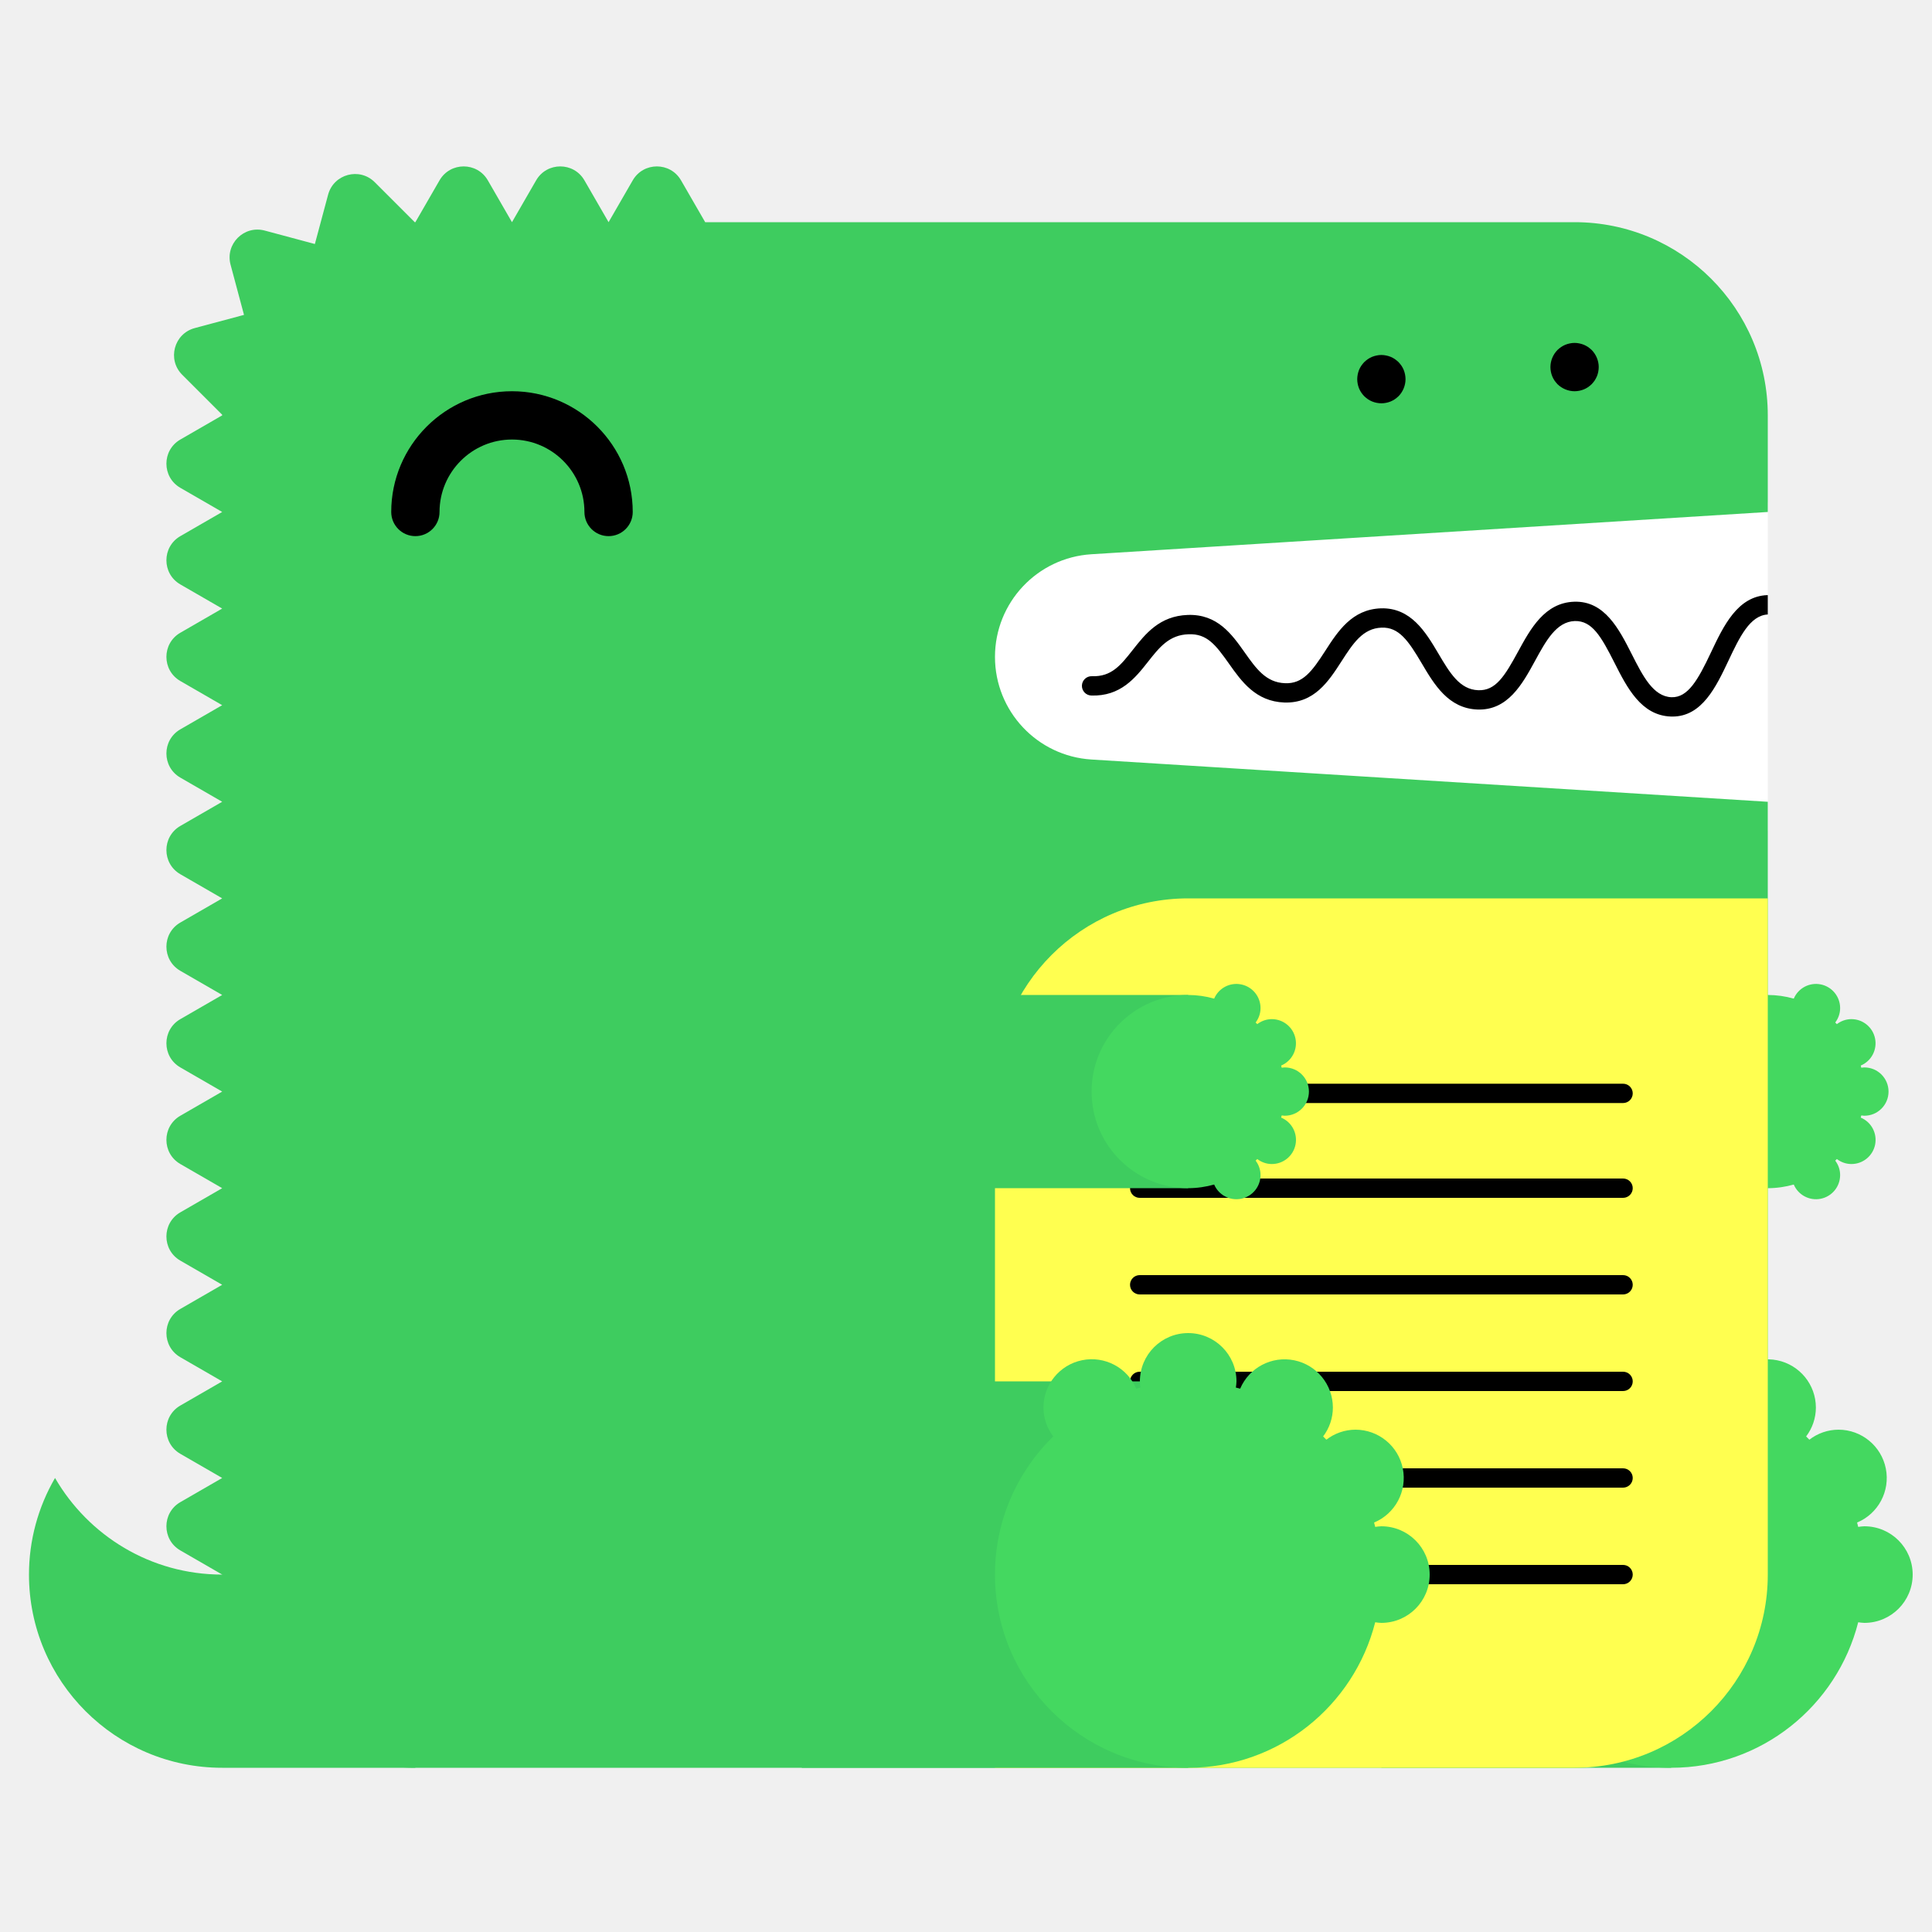
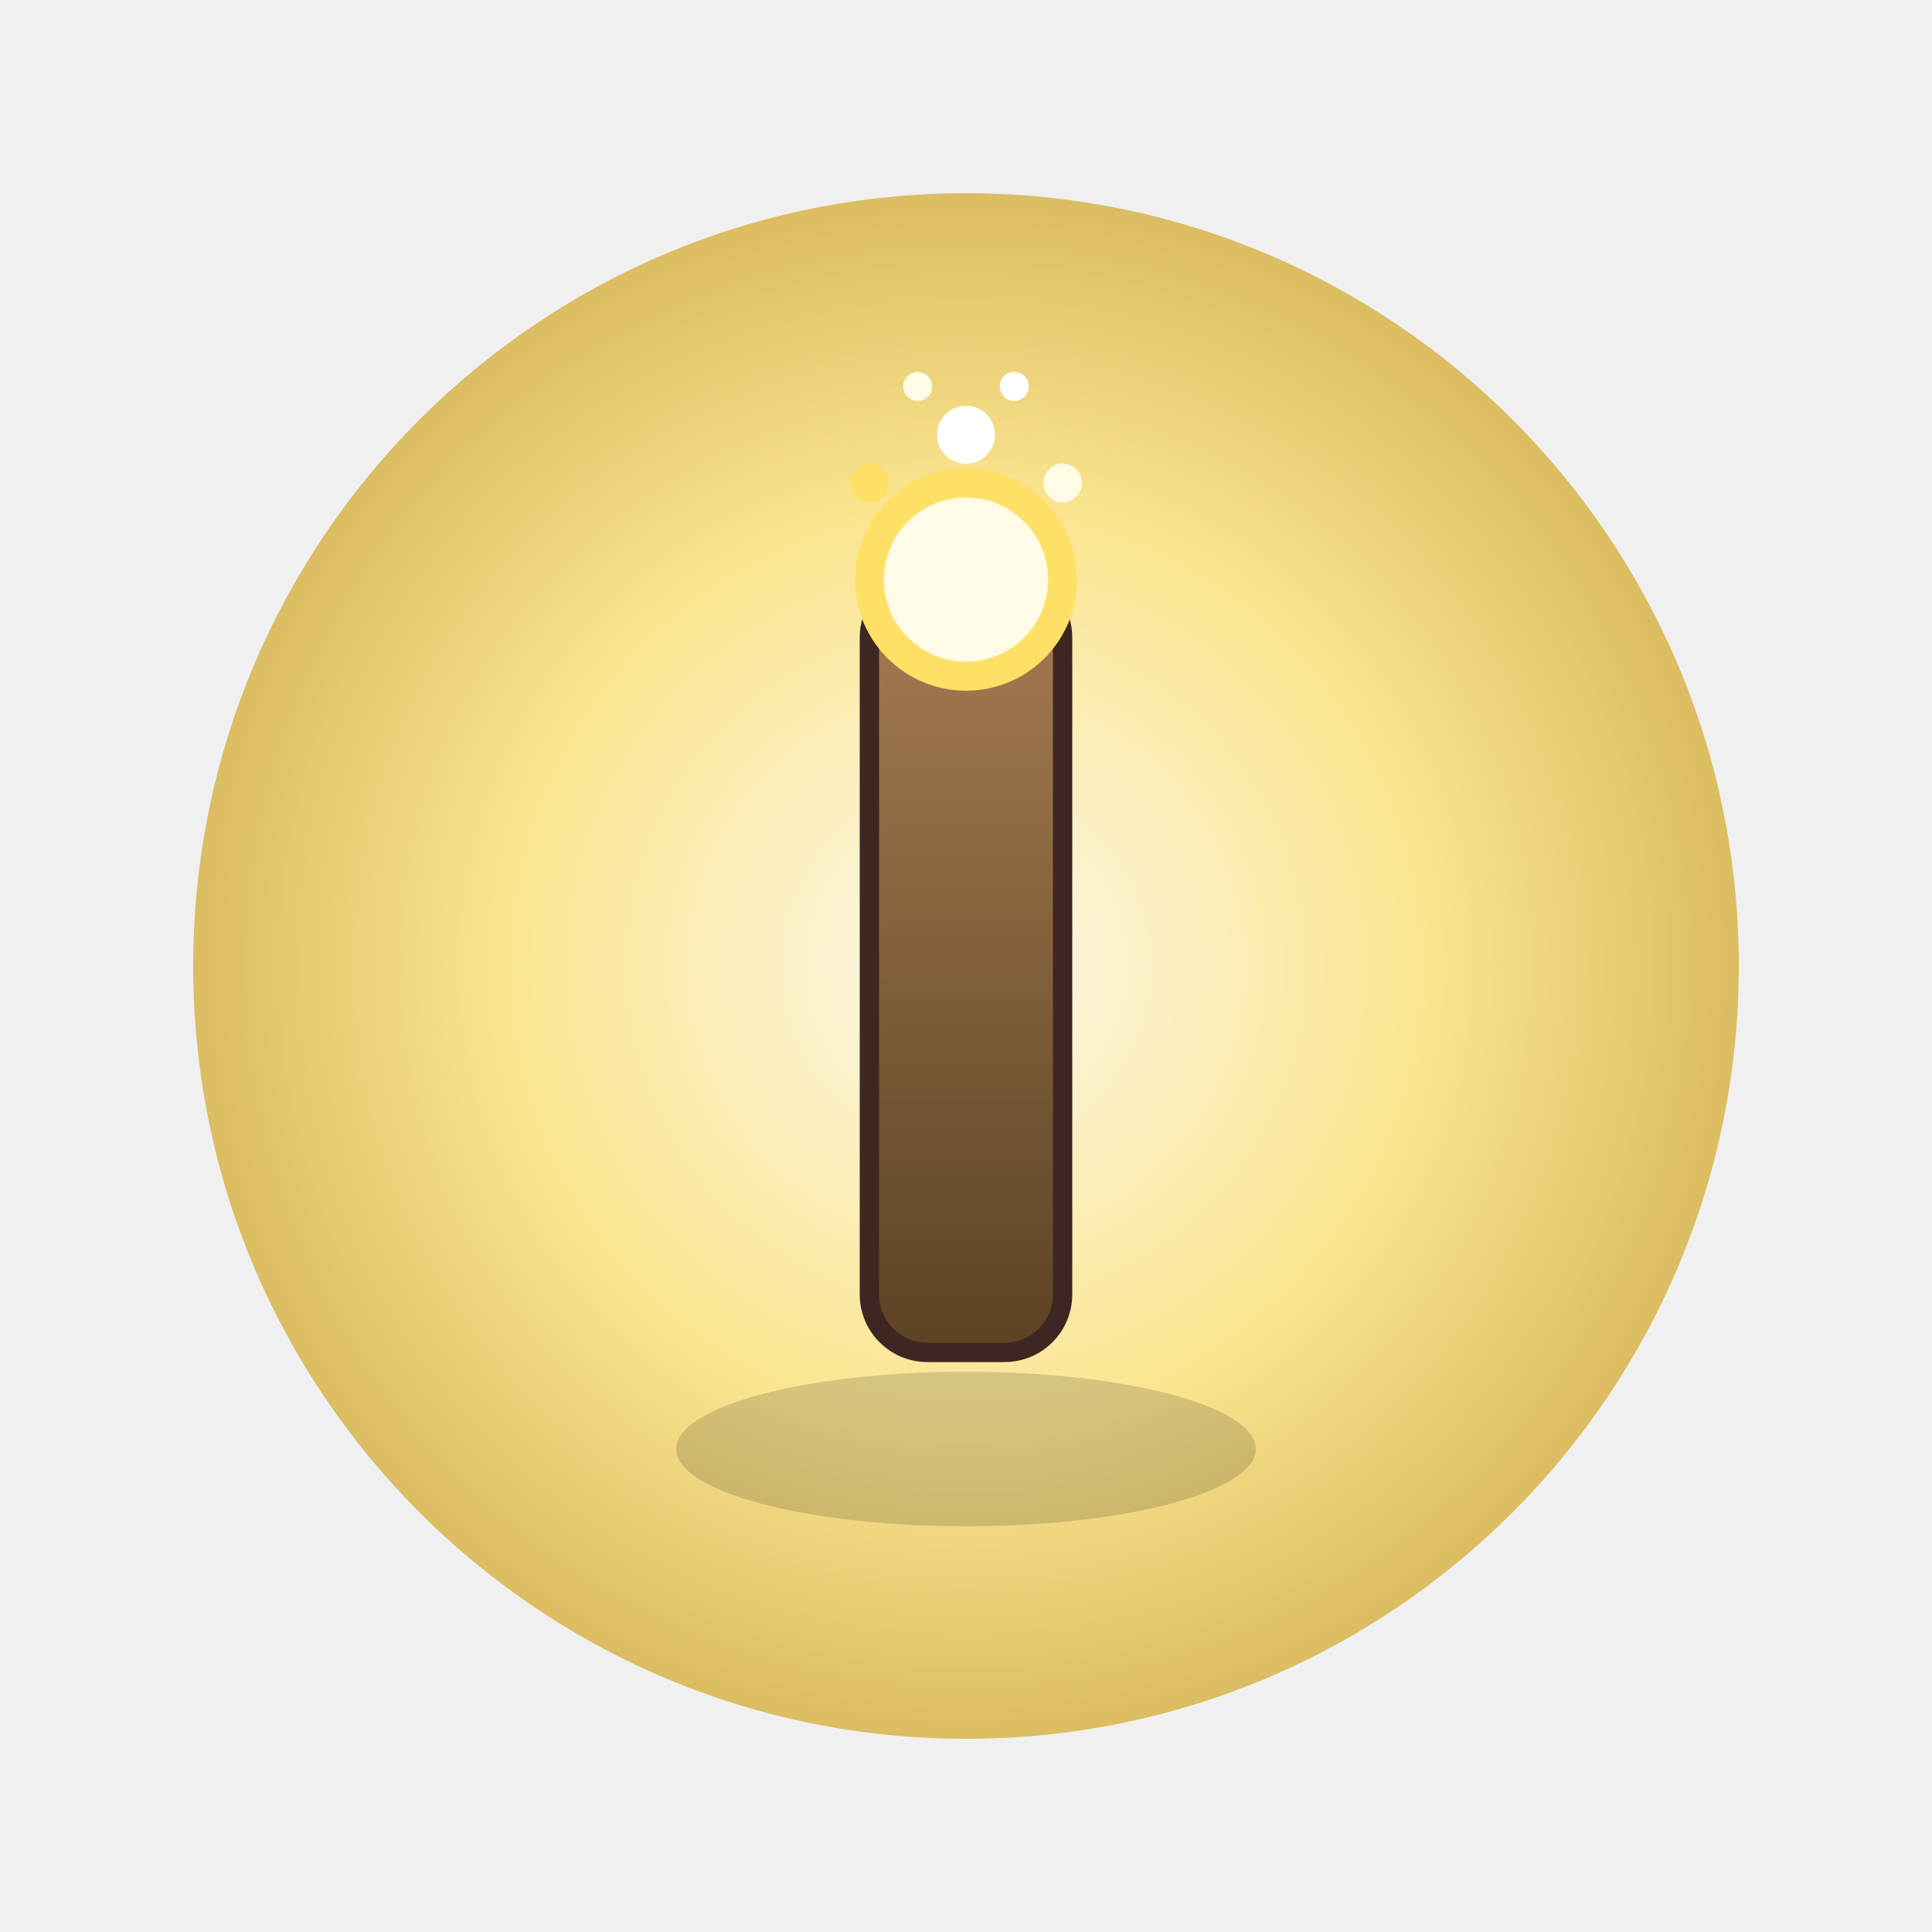
<svg xmlns="http://www.w3.org/2000/svg" width="200" height="200" viewBox="0 0 200 200">
-   <g fill="none" fill-rule="evenodd">
-     <path fill="#FFF" d="M99 52h84v34H99z" />
-     <path d="M23 163c-7.398 0-13.843-4.027-17.303-10A19.886 19.886 0 0 0 3 163c0 11.046 8.954 20 20 20h20v-20H23z" fill="#3ECC5F" />
-     <path d="M112.98 57.376L183 53V43c0-11.046-8.954-20-20-20H73l-2.5-4.33c-1.112-1.925-3.889-1.925-5 0L63 23l-2.5-4.33c-1.111-1.925-3.889-1.925-5 0L53 23l-2.5-4.33c-1.111-1.925-3.889-1.925-5 0L43 23c-.022 0-.042.003-.065.003l-4.142-4.141c-1.57-1.571-4.252-.853-4.828 1.294l-1.369 5.104-5.192-1.392c-2.148-.575-4.111 1.389-3.535 3.536l1.39 5.193-5.102 1.367c-2.148.576-2.867 3.259-1.296 4.83l4.142 4.142c0 .021-.003.042-.003.064l-4.33 2.5c-1.925 1.111-1.925 3.889 0 5L23 53l-4.33 2.5c-1.925 1.111-1.925 3.889 0 5L23 63l-4.33 2.5c-1.925 1.111-1.925 3.889 0 5L23 73l-4.33 2.5c-1.925 1.111-1.925 3.889 0 5L23 83l-4.33 2.5c-1.925 1.111-1.925 3.889 0 5L23 93l-4.33 2.5c-1.925 1.111-1.925 3.889 0 5L23 103l-4.33 2.5c-1.925 1.111-1.925 3.889 0 5L23 113l-4.33 2.5c-1.925 1.111-1.925 3.889 0 5L23 123l-4.33 2.5c-1.925 1.111-1.925 3.889 0 5L23 133l-4.33 2.5c-1.925 1.111-1.925 3.889 0 5L23 143l-4.33 2.5c-1.925 1.111-1.925 3.889 0 5L23 153l-4.33 2.5c-1.925 1.111-1.925 3.889 0 5L23 163c0 11.046 8.954 20 20 20h120c11.046 0 20-8.954 20-20V83l-70.02-4.376A10.645 10.645 0 0 1 103 68c0-5.621 4.37-10.273 9.98-10.624" fill="#3ECC5F" />
-     <path fill="#3ECC5F" d="M143 183h30v-40h-30z" />
-     <path d="M193 158c-.219 0-.428.037-.639.064-.038-.15-.074-.301-.116-.451A5 5 0 0 0 190.32 148a4.96 4.96 0 0 0-3.016 1.036 26.531 26.531 0 0 0-.335-.336 4.955 4.955 0 0 0 1.011-2.987 5 5 0 0 0-9.599-1.959c-.148-.042-.297-.077-.445-.115.027-.211.064-.42.064-.639a5 5 0 0 0-5-5 5 5 0 0 0-5 5c0 .219.037.428.064.639-.148.038-.297.073-.445.115a4.998 4.998 0 0 0-9.599 1.959c0 1.125.384 2.151 1.011 2.987-3.717 3.632-6.031 8.693-6.031 14.3 0 11.046 8.954 20 20 20 9.339 0 17.16-6.41 19.361-15.064.211.027.42.064.639.064a5 5 0 0 0 5-5 5 5 0 0 0-5-5" fill="#44D860" />
-     <path fill="#3ECC5F" d="M153 123h30v-20h-30z" />
-     <path d="M193 115.5a2.5 2.5 0 1 0 0-5c-.109 0-.214.019-.319.032-.02-.075-.037-.15-.058-.225a2.501 2.501 0 0 0-.963-4.807c-.569 0-1.088.197-1.508.518a6.653 6.653 0 0 0-.168-.168c.314-.417.506-.931.506-1.494a2.5 2.5 0 0 0-4.8-.979A9.987 9.987 0 0 0 183 103c-5.522 0-10 4.478-10 10s4.478 10 10 10c.934 0 1.833-.138 2.69-.377a2.5 2.5 0 0 0 4.8-.979c0-.563-.192-1.077-.506-1.494.057-.055.113-.111.168-.168.42.321.939.518 1.508.518a2.5 2.5 0 0 0 .963-4.807c.021-.074.038-.15.058-.225.105.013.21.032.319.032" fill="#44D860" />
-     <path d="M63 55.5a2.5 2.5 0 0 1-2.5-2.5c0-4.136-3.364-7.5-7.5-7.5s-7.5 3.364-7.5 7.5a2.5 2.5 0 1 1-5 0c0-6.893 5.607-12.5 12.5-12.5S65.5 46.107 65.5 53a2.5 2.5 0 0 1-2.5 2.5" fill="#000" />
-     <path d="M103 183h60c11.046 0 20-8.954 20-20V93h-60c-11.046 0-20 8.954-20 20v70z" fill="#FFFF50" />
-     <path d="M168.02 124h-50.04a1 1 0 1 1 0-2h50.04a1 1 0 1 1 0 2m0 20h-50.04a1 1 0 1 1 0-2h50.04a1 1 0 1 1 0 2m0 20h-50.04a1 1 0 1 1 0-2h50.04a1 1 0 1 1 0 2m0-49.814h-50.04a1 1 0 1 1 0-2h50.04a1 1 0 1 1 0 2m0 19.814h-50.04a1 1 0 1 1 0-2h50.04a1 1 0 1 1 0 2m0 20h-50.04a1 1 0 1 1 0-2h50.04a1 1 0 1 1 0 2M183 61.611c-.012 0-.022-.006-.034-.005-3.09.105-4.552 3.196-5.842 5.923-1.346 2.85-2.387 4.703-4.093 4.647-1.889-.068-2.969-2.202-4.113-4.46-1.314-2.594-2.814-5.536-5.963-5.426-3.046.104-4.513 2.794-5.807 5.167-1.377 2.528-2.314 4.065-4.121 3.994-1.927-.07-2.951-1.805-4.136-3.813-1.321-2.236-2.848-4.75-5.936-4.664-2.994.103-4.465 2.385-5.763 4.4-1.373 2.13-2.335 3.428-4.165 3.351-1.973-.07-2.992-1.51-4.171-3.177-1.324-1.873-2.816-3.993-5.895-3.89-2.928.1-4.399 1.97-5.696 3.618-1.232 1.564-2.194 2.802-4.229 2.724a1 1 0 0 0-.072 2c3.017.101 4.545-1.8 5.872-3.487 1.177-1.496 2.193-2.787 4.193-2.855 1.926-.082 2.829 1.115 4.195 3.045 1.297 1.834 2.769 3.914 5.731 4.021 3.103.104 4.596-2.215 5.918-4.267 1.182-1.834 2.202-3.417 4.15-3.484 1.793-.067 2.769 1.35 4.145 3.681 1.297 2.197 2.766 4.686 5.787 4.796 3.125.108 4.634-2.62 5.949-5.035 1.139-2.088 2.214-4.06 4.119-4.126 1.793-.042 2.728 1.595 4.111 4.33 1.292 2.553 2.757 5.445 5.825 5.556l.169.003c3.064 0 4.518-3.075 5.805-5.794 1.139-2.41 2.217-4.68 4.067-4.773v-2z" fill="#000" />
-     <path fill="#3ECC5F" d="M83 183h40v-40H83z" />
-     <path d="M143 158c-.219 0-.428.037-.639.064-.038-.15-.074-.301-.116-.451A5 5 0 0 0 140.32 148a4.96 4.96 0 0 0-3.016 1.036 26.531 26.531 0 0 0-.335-.336 4.955 4.955 0 0 0 1.011-2.987 5 5 0 0 0-9.599-1.959c-.148-.042-.297-.077-.445-.115.027-.211.064-.42.064-.639a5 5 0 0 0-5-5 5 5 0 0 0-5 5c0 .219.037.428.064.639-.148.038-.297.073-.445.115a4.998 4.998 0 0 0-9.599 1.959c0 1.125.384 2.151 1.011 2.987-3.717 3.632-6.031 8.693-6.031 14.3 0 11.046 8.954 20 20 20 9.339 0 17.16-6.41 19.361-15.064.211.027.42.064.639.064a5 5 0 0 0 5-5 5 5 0 0 0-5-5" fill="#44D860" />
-     <path fill="#3ECC5F" d="M83 123h40v-20H83z" />
-     <path d="M133 115.5a2.5 2.5 0 1 0 0-5c-.109 0-.214.019-.319.032-.02-.075-.037-.15-.058-.225a2.501 2.501 0 0 0-.963-4.807c-.569 0-1.088.197-1.508.518a6.653 6.653 0 0 0-.168-.168c.314-.417.506-.931.506-1.494a2.5 2.5 0 0 0-4.8-.979A9.987 9.987 0 0 0 123 103c-5.522 0-10 4.478-10 10s4.478 10 10 10c.934 0 1.833-.138 2.69-.377a2.5 2.5 0 0 0 4.8-.979c0-.563-.192-1.077-.506-1.494.057-.055.113-.111.168-.168.42.321.939.518 1.508.518a2.5 2.5 0 0 0 .963-4.807c.021-.074.038-.15.058-.225.105.013.21.032.319.032" fill="#44D860" />
-     <path d="M143 41.75c-.16 0-.33-.02-.49-.05a2.52 2.52 0 0 1-.47-.14c-.15-.06-.29-.14-.431-.23-.13-.09-.259-.2-.38-.31-.109-.12-.219-.24-.309-.38s-.17-.28-.231-.43a2.619 2.619 0 0 1-.189-.96c0-.16.02-.33.05-.49.03-.16.08-.31.139-.47.061-.15.141-.29.231-.43.09-.13.2-.26.309-.38.121-.11.25-.22.38-.31.141-.09.281-.17.431-.23.149-.06.31-.11.47-.14.32-.07.65-.07.98 0 .159.03.32.08.47.14.149.06.29.14.43.23.13.09.259.2.38.31.11.12.22.25.31.38.09.14.17.28.23.43.06.16.11.31.14.47.029.16.05.33.05.49 0 .66-.271 1.31-.73 1.77-.121.11-.25.22-.38.31-.14.09-.281.17-.43.23a2.565 2.565 0 0 1-.96.19m20-1.25c-.66 0-1.3-.27-1.771-.73a3.802 3.802 0 0 1-.309-.38c-.09-.14-.17-.28-.231-.43a2.619 2.619 0 0 1-.189-.96c0-.66.27-1.3.729-1.77.121-.11.25-.22.38-.31.141-.09.281-.17.431-.23.149-.06.31-.11.47-.14.32-.07.66-.07.98 0 .159.03.32.08.47.14.149.06.29.14.43.23.13.09.259.2.38.31.459.47.73 1.11.73 1.77 0 .16-.021.33-.05.49-.03.16-.08.32-.14.47-.07.15-.14.29-.23.43-.09.13-.2.26-.31.38-.121.11-.25.22-.38.31-.14.09-.281.17-.43.23a2.565 2.565 0 0 1-.96.19" fill="#000" />
+   <defs>
+     <radialGradient id="magic-glow" cx="50%" cy="50%" r="50%">
+       <stop offset="0%" stop-color="#fffbe6" />
+       <stop offset="60%" stop-color="#ffe066" />
+       <stop offset="100%" stop-color="#d3a625" />
+     </radialGradient>
+     <linearGradient id="wand-shaft" x1="0" y1="0" x2="0" y2="1">
+       <stop offset="0%" stop-color="#a67c52" />
+       <stop offset="100%" stop-color="#5c4324" />
+     </linearGradient>
+   </defs>
+   <circle cx="100" cy="100" r="80" fill="url(#magic-glow)" opacity="0.7" />
+   <rect x="90" y="60" width="20" height="80" rx="6" fill="url(#wand-shaft)" stroke="#3e2723" stroke-width="2" />
+   <circle cx="100" cy="60" r="10" fill="#fffbe6" stroke="#ffe066" stroke-width="3" />
+   <g>
+     <circle cx="100" cy="45" r="3" fill="#fff" />
+     <circle cx="110" cy="50" r="2" fill="#fffbe6" />
+     <circle cx="90" cy="50" r="2" fill="#ffe066" />
+     <circle cx="105" cy="40" r="1.5" fill="#fff" />
+     <circle cx="95" cy="40" r="1.5" fill="#fffbe6" />
  </g>
+   <ellipse cx="100" cy="150" rx="30" ry="8" fill="#000" opacity="0.15" />
</svg>
